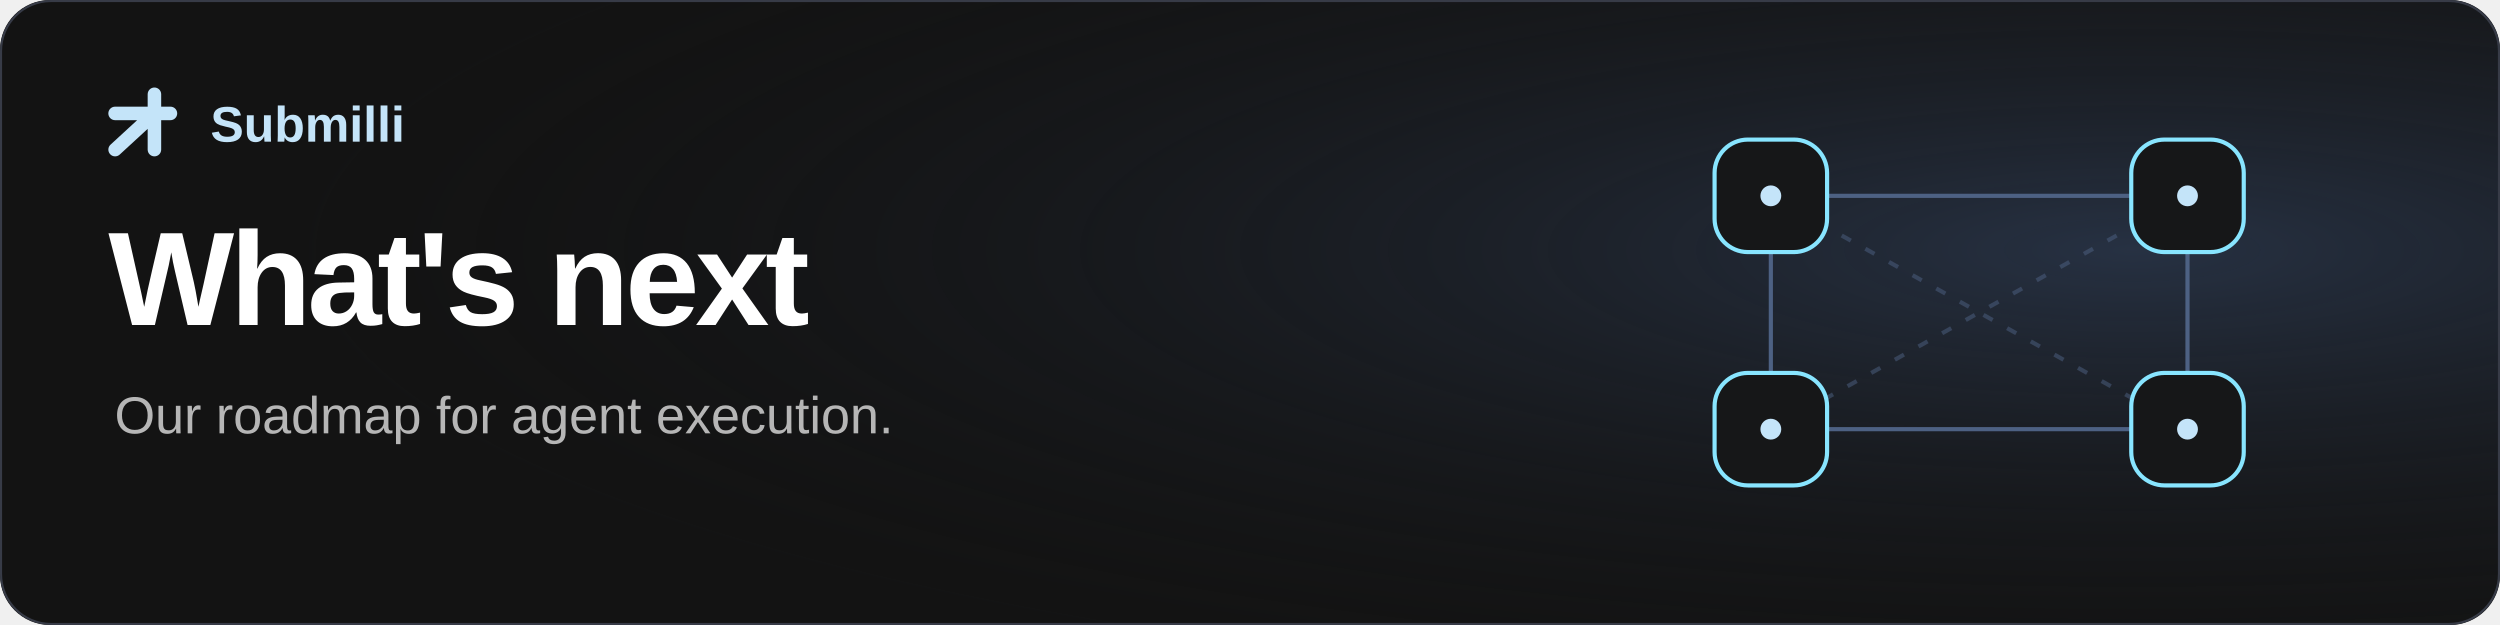
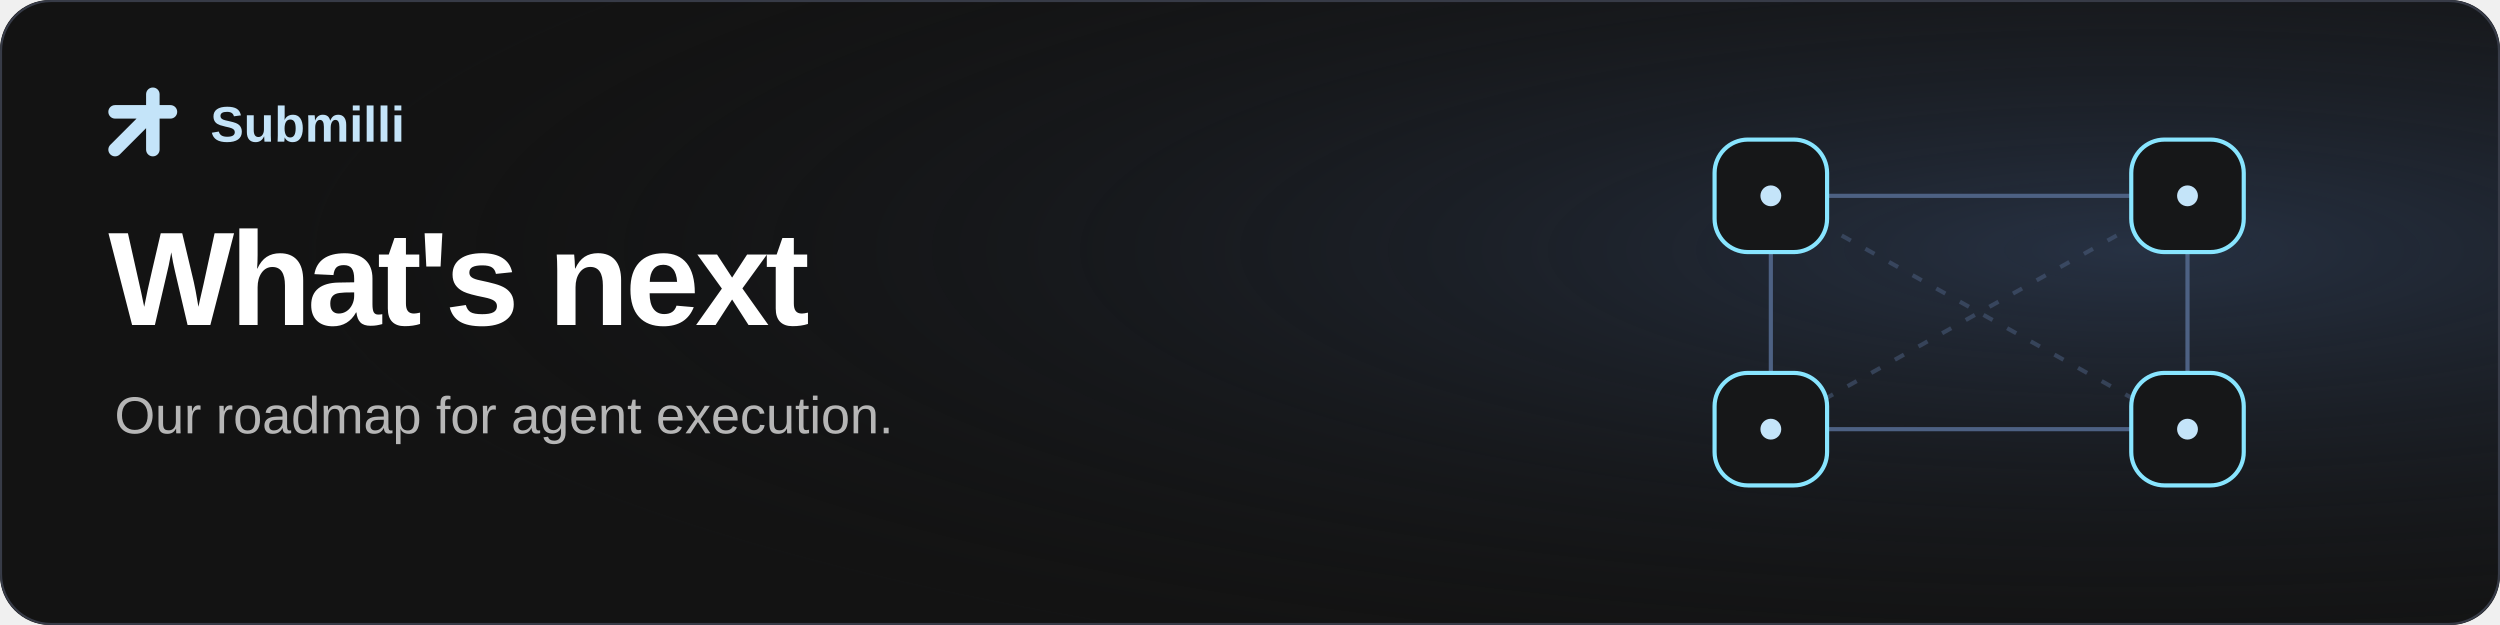
<svg xmlns="http://www.w3.org/2000/svg" width="1200" height="300" viewBox="0 0 1200 300" role="img" aria-labelledby="title desc">
  <defs>
    <radialGradient id="light" cx="85%" cy="40%" r="75%">
      <stop stop-color="#31415c" stop-opacity=".65" />
      <stop offset="1" stop-color="#131313" stop-opacity="0" />
    </radialGradient>
  </defs>
  <rect width="1200" height="300" rx="24" fill="#131313" />
  <rect width="1200" height="300" rx="24" fill="url(#light)" />
  <rect x=".5" y=".5" width="1199" height="299" rx="24" fill="none" stroke="#373b47" />
  <g transform="translate(52 42) scale(.8)" fill="#c4e4f9">
-     <path d="M 27.652 0 C 29.822 0 31.594 1.704 31.703 3.847 L 31.708 4.056 L 31.708 11.499 L 37.267 11.499 C 39.507 11.499 41.323 13.315 41.323 15.554 C 41.323 17.794 39.506 19.609 37.267 19.609 L 31.708 19.609 L 31.708 37.268 C 31.708 39.509 29.891 41.323 27.652 41.323 C 25.413 41.323 23.598 39.508 23.598 37.268 L 23.598 24.82 L 6.814 40.255 C 5.166 41.771 2.601 41.666 1.084 40.016 C -0.432 38.368 -0.324 35.802 1.324 34.286 L 17.283 19.609 L 4.056 19.609 C 1.817 19.609 0 17.794 0 15.554 C 0 13.315 1.816 11.499 4.056 11.499 L 23.598 11.499 L 23.598 4.056 C 23.598 1.817 25.412 0 27.652 0 Z" />
+     <path d="M 26.71 0 C 28.95 0 30.765 1.815 30.765 4.055 L 30.765 10.557 L 37.268 10.557 C 39.508 10.557 41.323 12.373 41.323 14.612 C 41.323 16.852 39.508 18.667 37.268 18.667 L 30.765 18.667 L 30.765 37.268 C 30.765 39.508 28.95 41.323 26.71 41.323 C 24.471 41.323 22.655 39.508 22.655 37.268 L 22.655 24.402 L 6.922 40.135 C 5.339 41.719 2.771 41.719 1.188 40.135 C -0.396 38.552 -0.396 35.984 1.188 34.401 L 16.921 18.667 L 4.055 18.667 C 1.815 18.667 0 16.852 0 14.612 C 0 12.373 1.815 10.557 4.055 10.557 L 22.655 10.557 L 22.655 4.055 C 22.655 1.815 24.471 0 26.71 0 Z" />
  </g>
  <g font-family="Arial, Helvetica, sans-serif">
    <text x="101" y="68" fill="#c4e4f9" font-size="24" font-weight="600">Submilli</text>
    <text x="52" y="156" fill="#ffffff" font-size="64" font-weight="700" letter-spacing="-2">What's next</text>
    <text x="55" y="208" fill="#b6b6b6" font-size="25">Our roadmap for agent execution.</text>
  </g>
  <g stroke="#4d6183" stroke-width="2" fill="none">
    <path d="M850 94 H1050 V206 H850 Z" />
    <path d="M850 94 L1050 206 M1050 94 L850 206" stroke-dasharray="5 8" opacity=".5" />
  </g>
  <g fill="#161718" stroke="#88e5ff" stroke-width="2">
    <rect x="823" y="67" width="54" height="54" rx="16" />
    <rect x="1023" y="67" width="54" height="54" rx="16" />
    <rect x="823" y="179" width="54" height="54" rx="16" />
    <rect x="1023" y="179" width="54" height="54" rx="16" />
  </g>
  <g fill="#c4e4f9">
    <circle cx="850" cy="94" r="5" />
    <circle cx="1050" cy="94" r="5" />
    <circle cx="850" cy="206" r="5" />
    <circle cx="1050" cy="206" r="5" />
  </g>
</svg>
